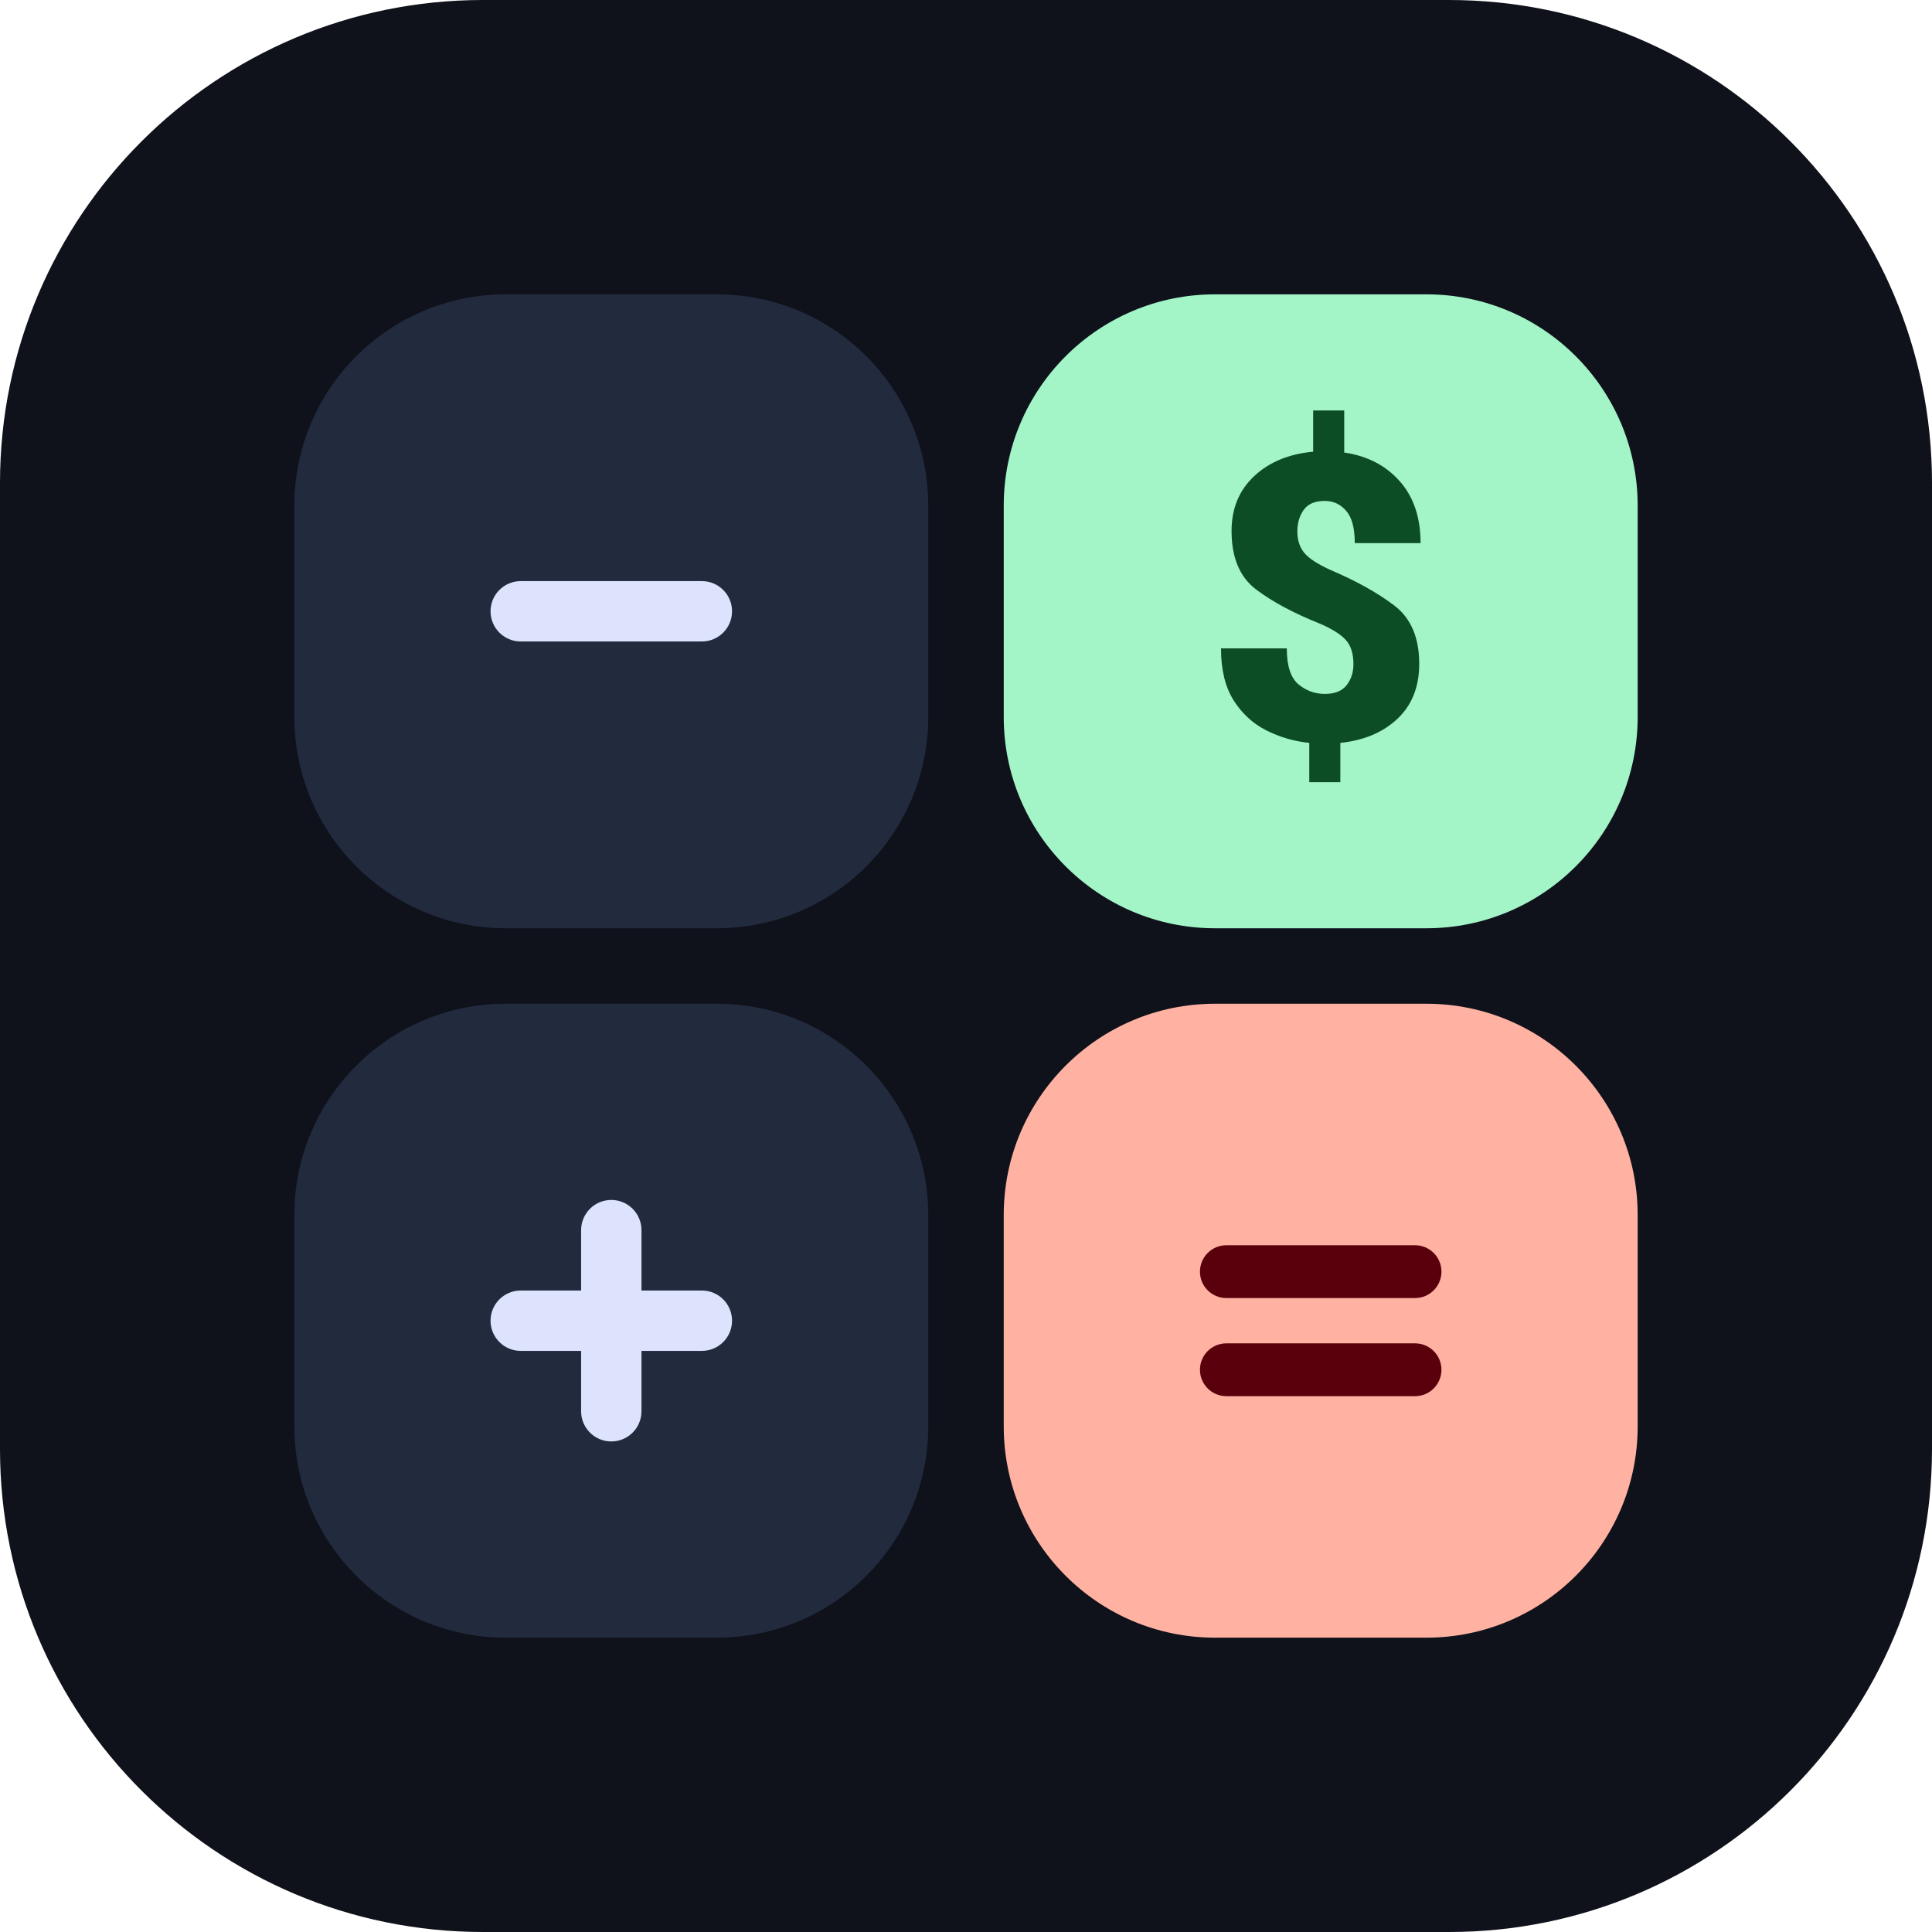
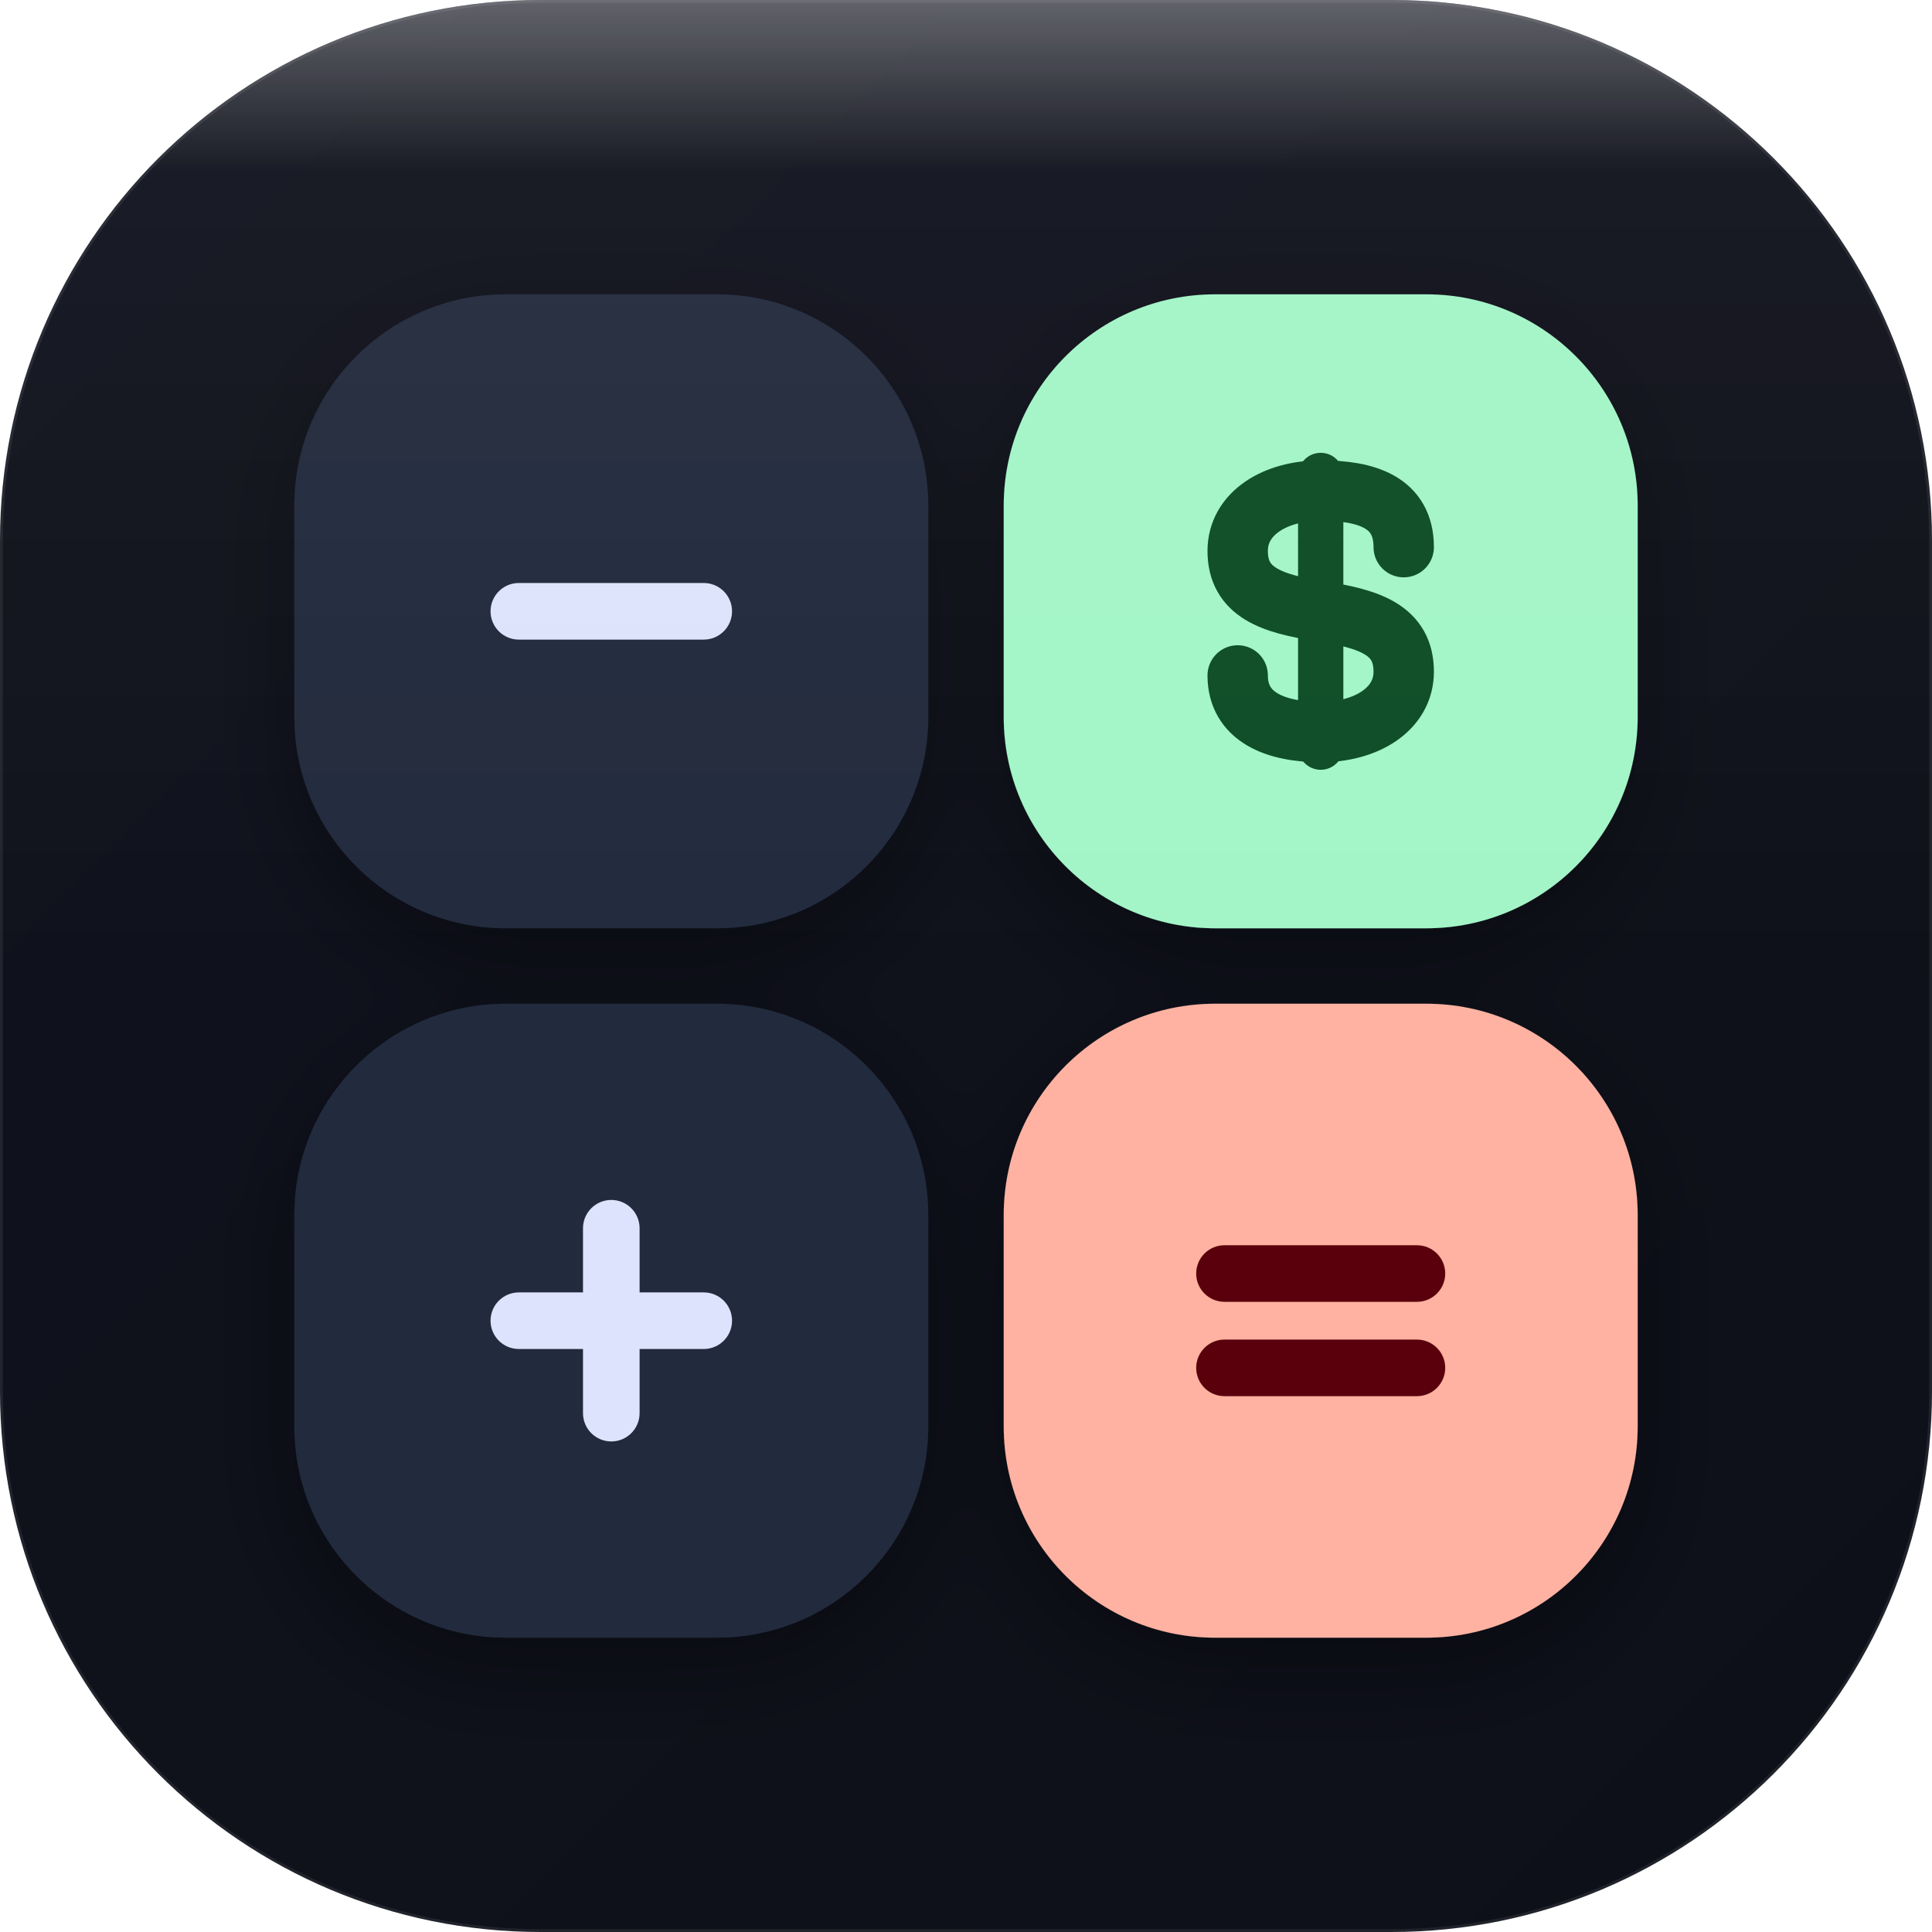
- <svg xmlns="http://www.w3.org/2000/svg" viewBox="0 0 512 512" width="100%" height="100%">
-   <rect width="512" height="512" rx="128" fill="#0f111b" />
-   <rect x="78" y="78" width="168" height="168" rx="56" fill="#222a3d" />
-   <rect x="130" y="154" width="64" height="16" rx="8" fill="#dde3fc" />
-   <rect x="266" y="78" width="168" height="168" rx="56" fill="#a3f5c7" />
-   <text x="350" y="196" font-family="-apple-system, BlinkMacSystemFont, 'Segoe UI', Roboto, sans-serif" font-size="106" font-weight="900" fill="#0d4d26" text-anchor="middle">$</text>
-   <rect x="78" y="266" width="168" height="168" rx="56" fill="#222a3d" />
-   <rect x="130" y="342" width="64" height="16" rx="8" fill="#dde3fc" />
-   <rect x="154" y="318" width="16" height="64" rx="8" fill="#dde3fc" />
-   <rect x="266" y="266" width="168" height="168" rx="56" fill="#ffb2a2" />
-   <rect x="318" y="330" width="64" height="14" rx="7" fill="#5a000d" />
-   <rect x="318" y="356" width="64" height="14" rx="7" fill="#5a000d" />
+ <svg xmlns="http://www.w3.org/2000/svg" viewBox="0 0 512 512" width="512" height="512">
+   <defs>
+     <clipPath id="icon-mask">
+       <path d="M 0,143.36      C 0,64.082 64.082,0 143.36,0      L 368.64,0      C 447.918,0 512,64.082 512,143.36      L 512,368.64      C 512,447.918 447.918,512 368.64,512      L 143.36,512      C 64.082,512 0,447.918 0,368.64      Z" />
+     </clipPath>
+     <linearGradient id="bg-grad" x1="0%" y1="0%" x2="100%" y2="100%">
+       <stop offset="0%" stop-color="#10121D" />
+       <stop offset="100%" stop-color="#0E1019" />
+     </linearGradient>
+     <linearGradient id="fg-primary" x1="0%" y1="0%" x2="100%" y2="100%">
+       <stop offset="0%" stop-color="#FFFFFF" />
+       <stop offset="100%" stop-color="#FFB2A2" />
+     </linearGradient>
+     <linearGradient id="fg-secondary" x1="0%" y1="100%" x2="100%" y2="0%">
+       <stop offset="0%" stop-color="#FFB2A2" />
+       <stop offset="100%" stop-color="#A3F5C7" />
+     </linearGradient>
+     <linearGradient id="fg-tertiary" x1="50%" y1="0%" x2="50%" y2="100%">
+       <stop offset="0%" stop-color="#A3F5C7" />
+       <stop offset="100%" stop-color="#FFFFFF" />
+     </linearGradient>
+     <filter id="fg-shadow" x="-25%" y="-25%" width="150%" height="150%">
+       <feDropShadow dx="0" dy="8" stdDeviation="12" flood-color="#000000" flood-opacity="0.35" />
+     </filter>
+     <filter id="ambient-blur" x="-50%" y="-50%" width="200%" height="200%">
+       <feGaussianBlur stdDeviation="20" />
+     </filter>
+     <linearGradient id="specular-top" x1="0%" y1="0%" x2="0%" y2="100%">
+       <stop offset="0%" stop-color="#FFFFFF" stop-opacity="0.35" />
+       <stop offset="18%" stop-color="#FFFFFF" stop-opacity="0.04" />
+       <stop offset="100%" stop-color="#FFFFFF" stop-opacity="0" />
+     </linearGradient>
+   </defs>
+   <g clip-path="url(#icon-mask)">
+     <rect width="512" height="512" fill="url(#bg-grad)" />
+     <g transform="translate(256, 256) scale(1) rotate(0) translate(-256, -256)" filter="url(#fg-shadow)">
+       <rect x="78" y="78" width="168" height="168" rx="56" fill="#242C3C" />
+       <rect x="130" y="154.5" width="64" height="15" rx="7.5" fill="#DDE3FC" />
+       <rect x="266" y="78" width="168" height="168" rx="56" fill="#A3F5C7" />
+       <rect x="344" y="120" width="12" height="84" rx="6" fill="#084D28" />
+       <path d="M 372,145 C 372,133 362,130 350,130 C 338,130 328,136 328,146 C 328,157 337,160 350,162 C 363,164 372,167 372,178 C 372,188 362,194 350,194 C 338,194 328,190 328,179" fill="none" stroke="#084D28" stroke-width="16" stroke-linecap="round" stroke-linejoin="round" />
+       <rect x="78" y="266" width="168" height="168" rx="56" fill="#242C3C" />
+       <rect x="130" y="342.5" width="64" height="15" rx="7.5" fill="#DDE3FC" />
+       <rect x="154.5" y="318" width="15" height="64" rx="7.5" fill="#DDE3FC" />
+       <rect x="266" y="266" width="168" height="168" rx="56" fill="#FFB2A2" />
+       <rect x="317" y="330" width="66" height="15" rx="7.5" fill="#5A040B" />
+       <rect x="317" y="355" width="66" height="15" rx="7.5" fill="#5A040B" />
+     </g>
+     <rect width="512" height="256" fill="url(#specular-top)" />
+     <path d="M 0,143.36      C 0,64.082 64.082,0 143.36,0      L 368.64,0      C 447.918,0 512,64.082 512,143.36      L 512,368.64      C 512,447.918 447.918,512 368.64,512      L 143.36,512      C 64.082,512 0,447.918 0,368.64      Z" fill="none" stroke="rgba(255, 255, 255, 0.08)" stroke-width="1.5" />
+   </g>
</svg>
